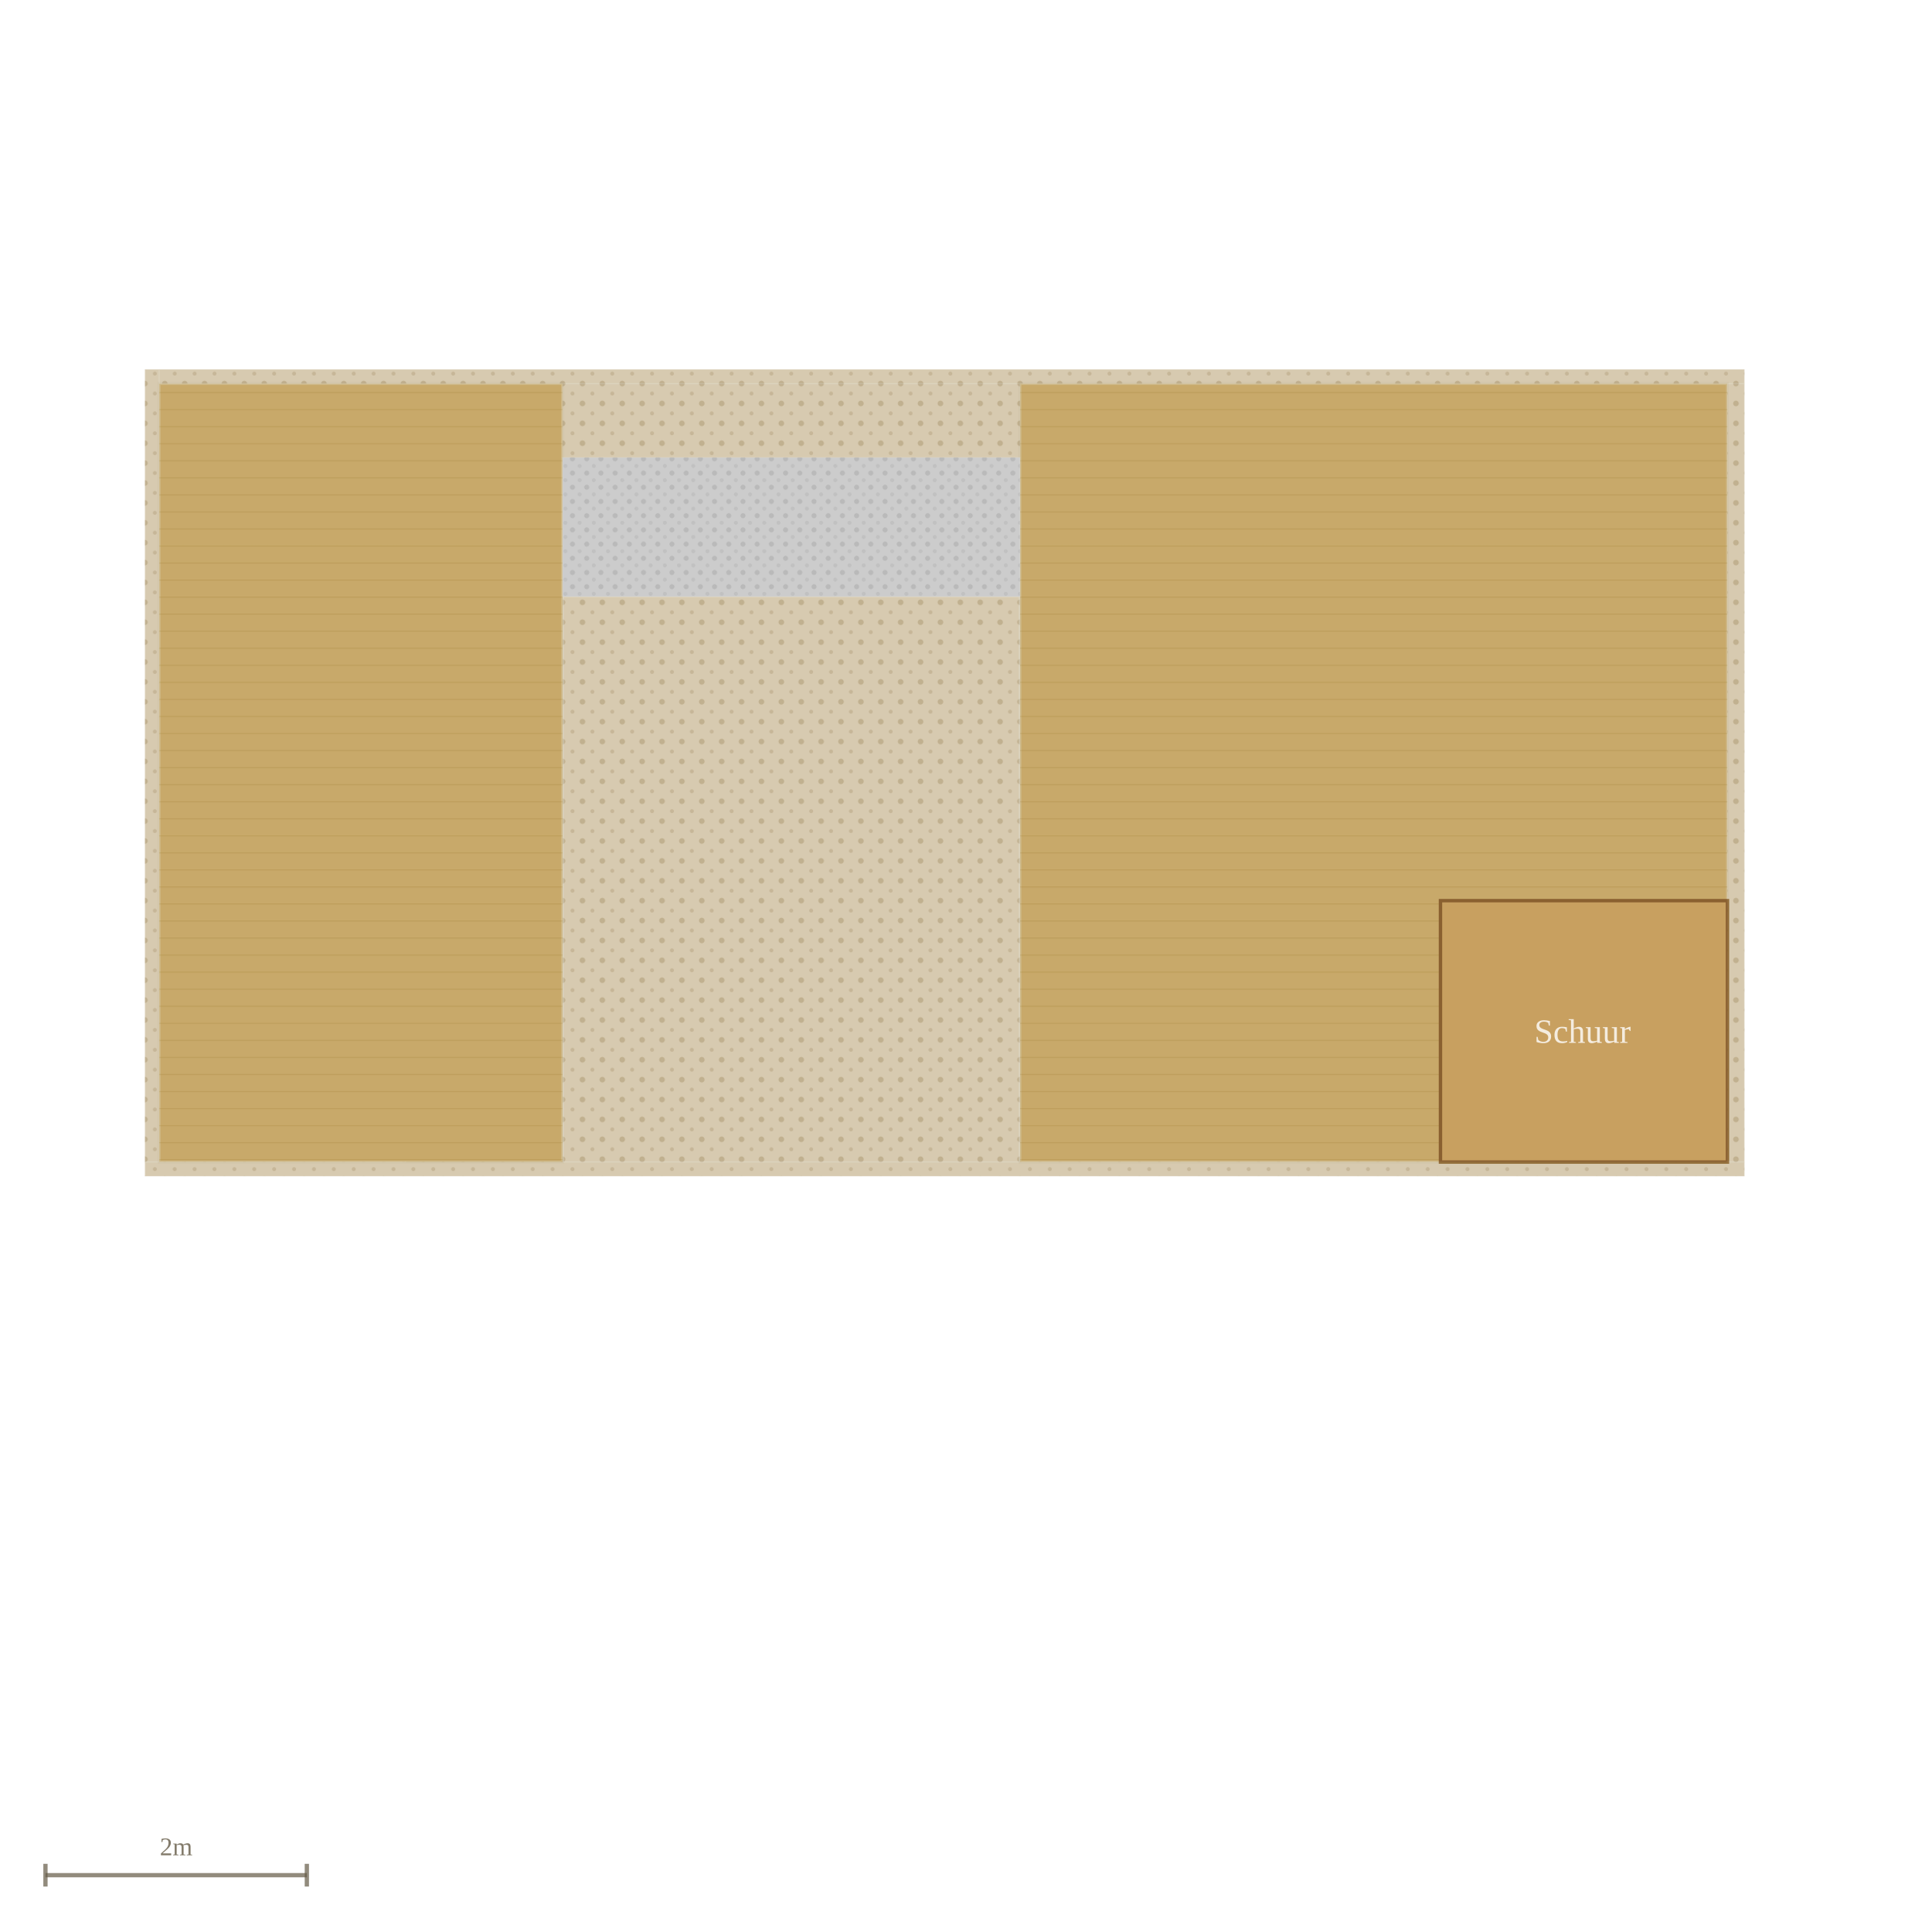
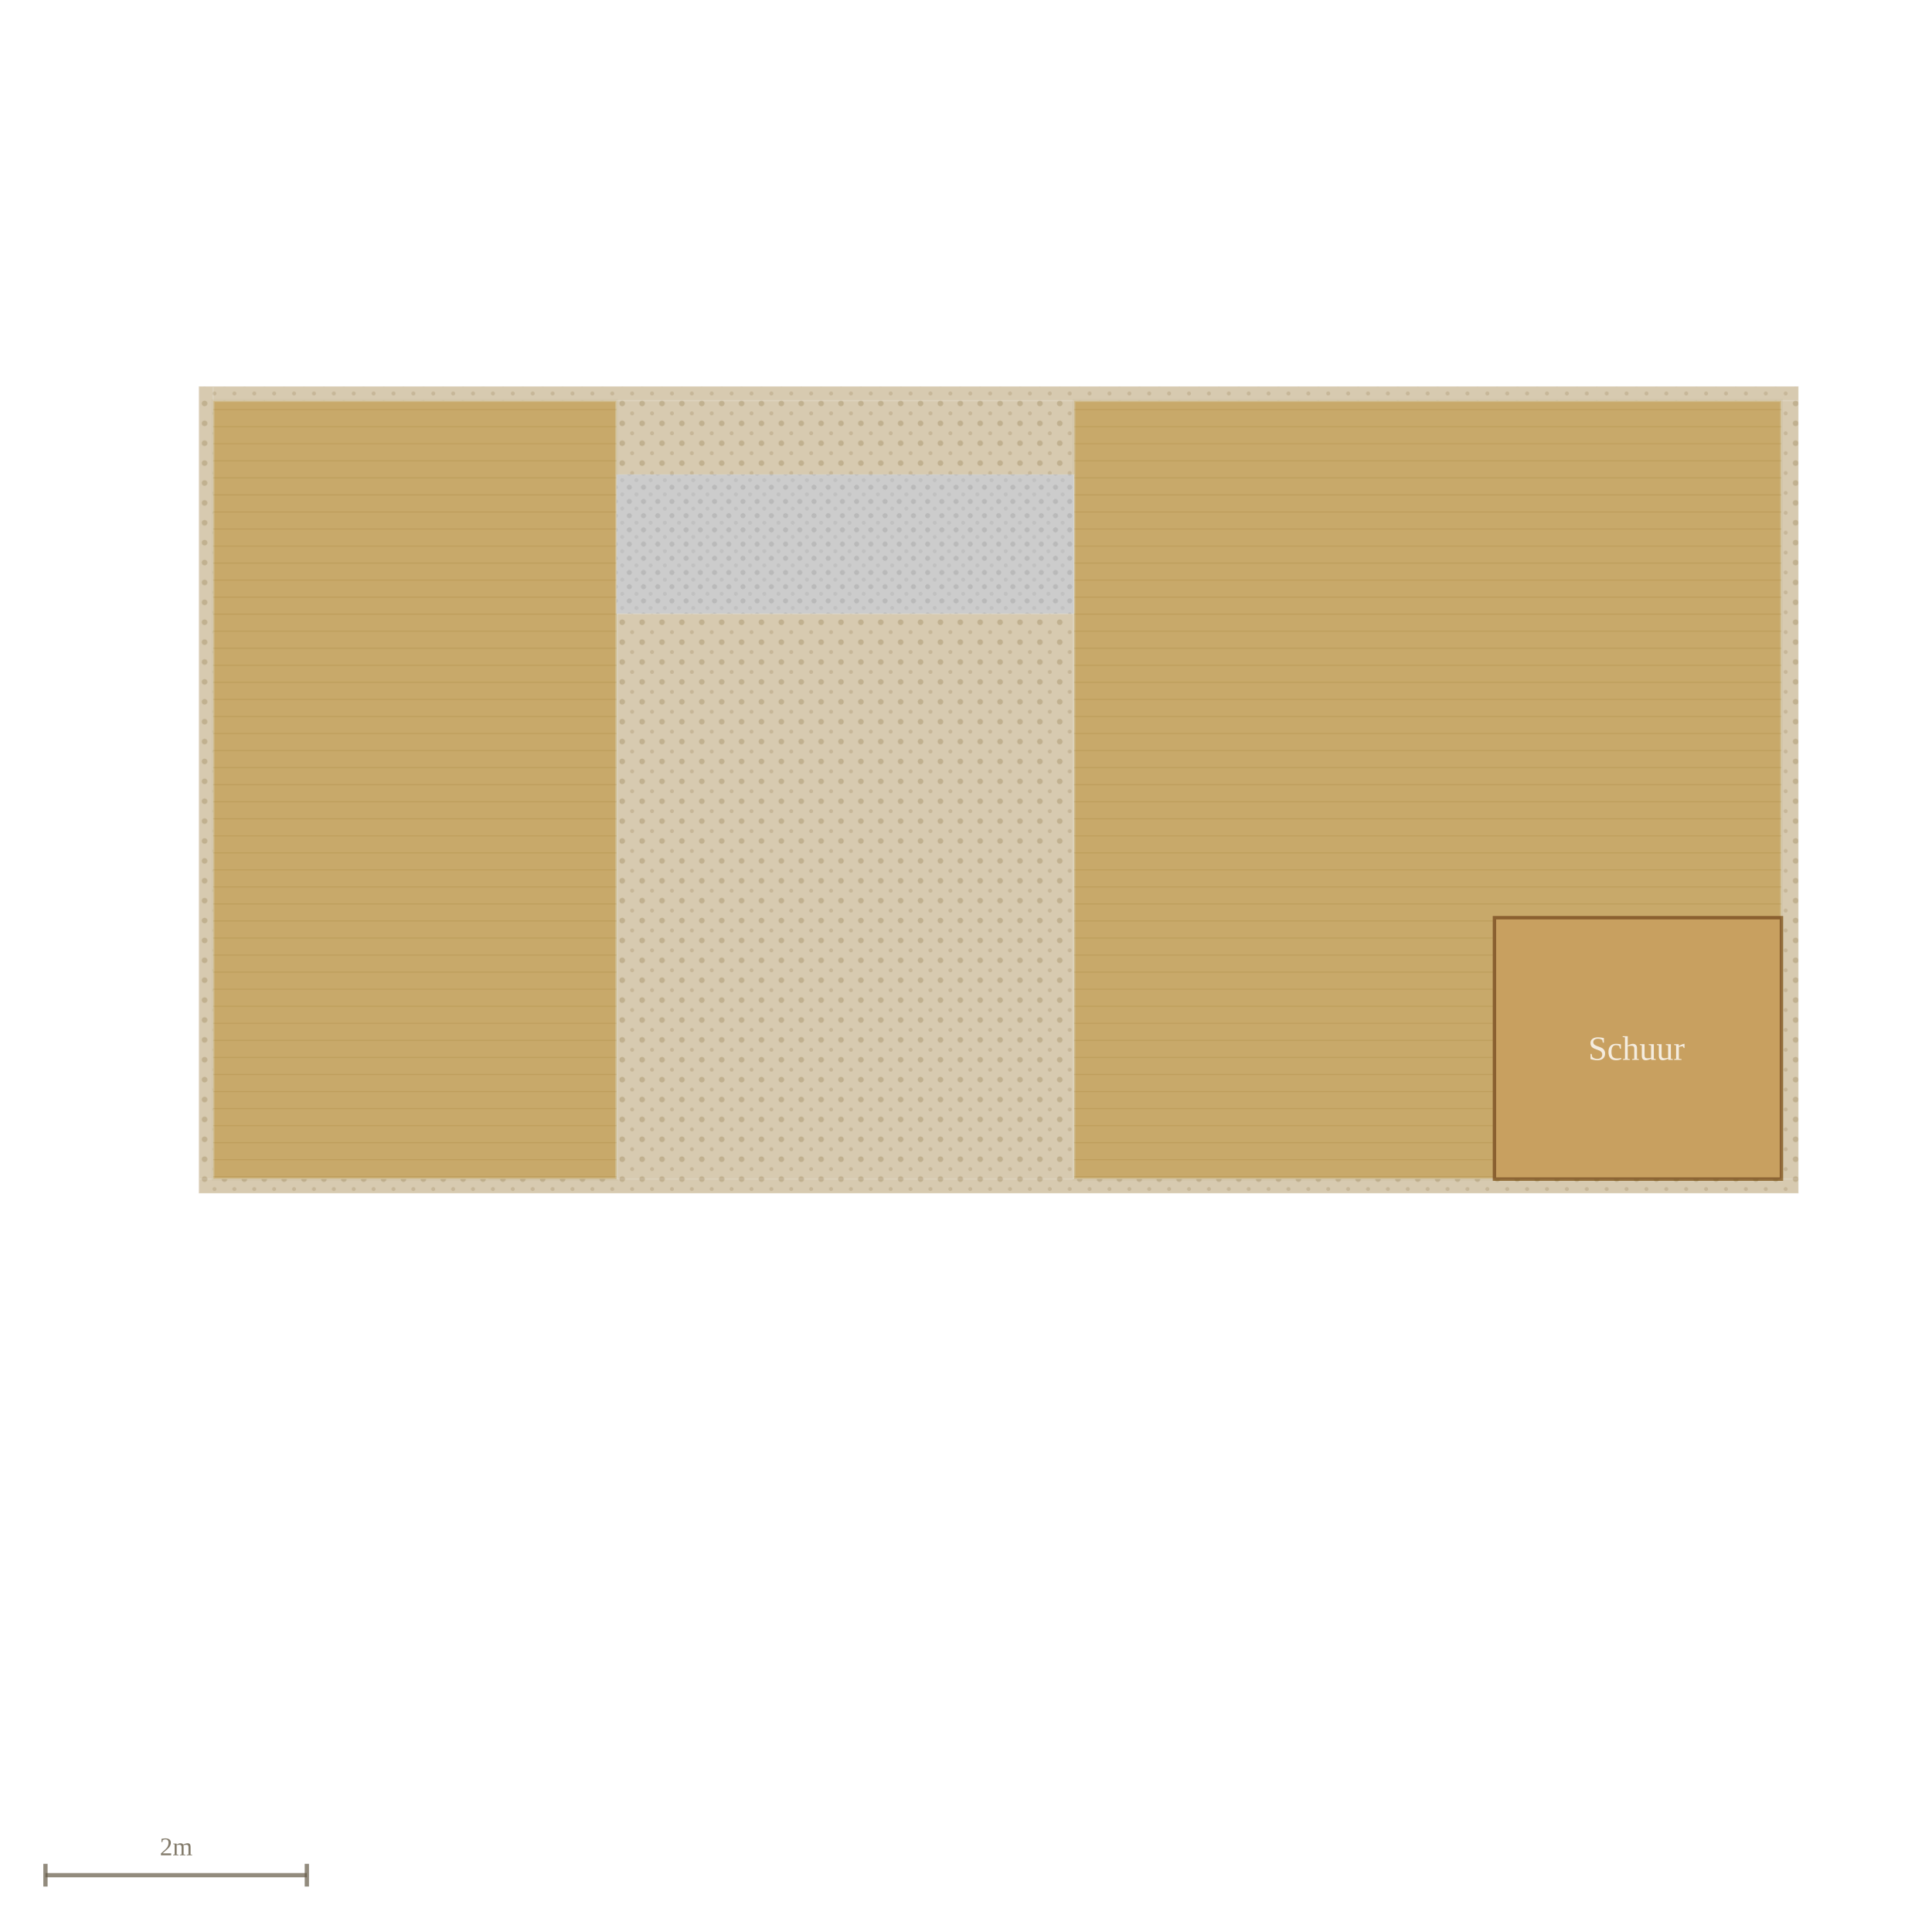
<svg xmlns="http://www.w3.org/2000/svg" width="100%" viewBox="0 0 680 680">
  <defs>
    <pattern id="deckp" width="6" height="6" patternUnits="userSpaceOnUse">
      <line x1="0" y1="0" x2="6" y2="0" stroke="#8B6914" stroke-width="0.7" opacity="0.3" />
    </pattern>
    <pattern id="soilp" width="7" height="7" patternUnits="userSpaceOnUse">
      <circle cx="2" cy="2" r="1" fill="#6B4C11" opacity="0.2" />
      <circle cx="5.5" cy="5.5" r="0.7" fill="#6B4C11" opacity="0.15" />
    </pattern>
    <pattern id="gravelp" width="5" height="5" patternUnits="userSpaceOnUse">
      <circle cx="1.5" cy="1.5" r="0.9" fill="#999" opacity="0.35" />
      <circle cx="4" cy="4" r="0.7" fill="#999" opacity="0.22" />
    </pattern>
  </defs>
-   <rect x="143" y="210" width="216" height="199" fill="#9B7A3A" opacity="0.4" stroke="rgba(222,220,209,0.15)" stroke-width="0.5" />
-   <rect x="143" y="210" width="216" height="199" fill="url(#soilp)" opacity="1" />
-   <rect x="56" y="135" width="142" height="274" fill="#C8A96A" opacity="1" stroke="rgba(222,220,209,0.3)" stroke-width="1" />
-   <rect x="56" y="135" width="142" height="274" fill="url(#deckp)" opacity="0.55" />
-   <rect x="359" y="135" width="249" height="274" fill="#C8A96A" opacity="1" stroke="rgba(222,220,209,0.3)" stroke-width="1" />
-   <rect x="359" y="135" width="249" height="274" fill="url(#deckp)" opacity="0.55" />
-   <rect x="198" y="161" width="161" height="49" fill="#cccccc" opacity="1" stroke="rgba(222,220,209,0.15)" stroke-width="0.5" />
-   <rect x="198" y="161" width="161" height="49" fill="url(#gravelp)" opacity="1" />
-   <rect x="198" y="135" width="161" height="26" fill="#9B7A3A" opacity="0.4" stroke="rgba(222,220,209,0.15)" stroke-width="0.5" />
-   <rect x="198" y="135" width="161" height="26" fill="url(#soilp)" opacity="1" />
-   <rect x="507" y="317" width="101" height="92" fill="#C8A060" opacity="1" stroke="#8a6030" stroke-width="1.2" />
-   <text x="557" y="363" text-anchor="middle" dominant-baseline="central" fill="rgba(255,255,255,0.8)" font-size="12" font-weight="500">Schuur</text>
-   <rect x="608" y="135" width="6" height="274" fill="#9B7A3A" opacity="0.4" stroke="rgba(222,220,209,0.15)" stroke-width="0.5" />
-   <rect x="608" y="135" width="6" height="274" fill="url(#soilp)" opacity="1" />
-   <rect x="56" y="130" width="558" height="5" fill="#9B7A3A" opacity="0.4" stroke="rgba(222,220,209,0.15)" stroke-width="0.5" />
-   <rect x="56" y="130" width="558" height="5" fill="url(#soilp)" opacity="1" />
-   <rect x="51" y="130" width="5" height="279" fill="#9B7A3A" opacity="0.4" stroke="rgba(222,220,209,0.15)" stroke-width="0.5" />
-   <rect x="51" y="130" width="5" height="279" fill="url(#soilp)" opacity="1" />
-   <rect x="51" y="409" width="563" height="5" fill="#9B7A3A" opacity="0.4" stroke="rgba(222,220,209,0.15)" stroke-width="0.5" />
-   <rect x="51" y="409" width="563" height="5" fill="url(#soilp)" opacity="1" />
+   <rect x="172" y="216" width="206" height="199" fill="#9B7A3A" opacity="0.4" stroke="rgba(222,220,209,0.15)" stroke-width="0.5" />
+   <rect x="172" y="216" width="206" height="199" fill="url(#soilp)" opacity="1" />
+   <rect x="75" y="141" width="142" height="274" fill="#C8A96A" opacity="1" stroke="rgba(222,220,209,0.3)" stroke-width="1" />
+   <rect x="75" y="141" width="142" height="274" fill="url(#deckp)" opacity="0.55" />
+   <rect x="378" y="141" width="249" height="274" fill="#C8A96A" opacity="1" stroke="rgba(222,220,209,0.3)" stroke-width="1" />
+   <rect x="378" y="141" width="249" height="274" fill="url(#deckp)" opacity="0.55" />
+   <rect x="217" y="167" width="161" height="49" fill="#cccccc" opacity="1" stroke="rgba(222,220,209,0.15)" stroke-width="0.5" />
+   <rect x="217" y="167" width="161" height="49" fill="url(#gravelp)" opacity="1" />
+   <rect x="217" y="141" width="161" height="26" fill="#9B7A3A" opacity="0.4" stroke="rgba(222,220,209,0.15)" stroke-width="0.5" />
+   <rect x="217" y="141" width="161" height="26" fill="url(#soilp)" opacity="1" />
+   <rect x="526" y="323" width="101" height="92" fill="#C8A060" opacity="1" stroke="#8a6030" stroke-width="1.2" />
+   <text x="576" y="369" text-anchor="middle" dominant-baseline="central" fill="rgba(255,255,255,0.8)" font-size="12" font-weight="500">Schuur</text>
+   <rect x="627" y="141" width="6" height="274" fill="#9B7A3A" opacity="0.4" stroke="rgba(222,220,209,0.15)" stroke-width="0.5" />
+   <rect x="627" y="141" width="6" height="274" fill="url(#soilp)" opacity="1" />
+   <rect x="75" y="136" width="558" height="5" fill="#9B7A3A" opacity="0.4" stroke="rgba(222,220,209,0.15)" stroke-width="0.5" />
+   <rect x="75" y="136" width="558" height="5" fill="url(#soilp)" opacity="1" />
+   <rect x="70" y="136" width="5" height="279" fill="#9B7A3A" opacity="0.4" stroke="rgba(222,220,209,0.15)" stroke-width="0.5" />
+   <rect x="70" y="136" width="5" height="279" fill="url(#soilp)" opacity="1" />
+   <rect x="70" y="415" width="563" height="5" fill="#9B7A3A" opacity="0.4" stroke="rgba(222,220,209,0.15)" stroke-width="0.5" />
+   <rect x="70" y="415" width="563" height="5" fill="url(#soilp)" opacity="1" />
  <line x1="16" y1="660" x2="108.0" y2="660" stroke="rgba(100,90,70,0.7)" stroke-width="1.5" />
  <line x1="16" y1="656" x2="16" y2="664" stroke="rgba(100,90,70,0.7)" stroke-width="1.5" />
  <line x1="108.0" y1="656" x2="108.0" y2="664" stroke="rgba(100,90,70,0.7)" stroke-width="1.5" />
  <text x="62.0" y="653" text-anchor="middle" fill="rgba(100,90,70,0.8)" font-size="9">2m</text>
</svg>
